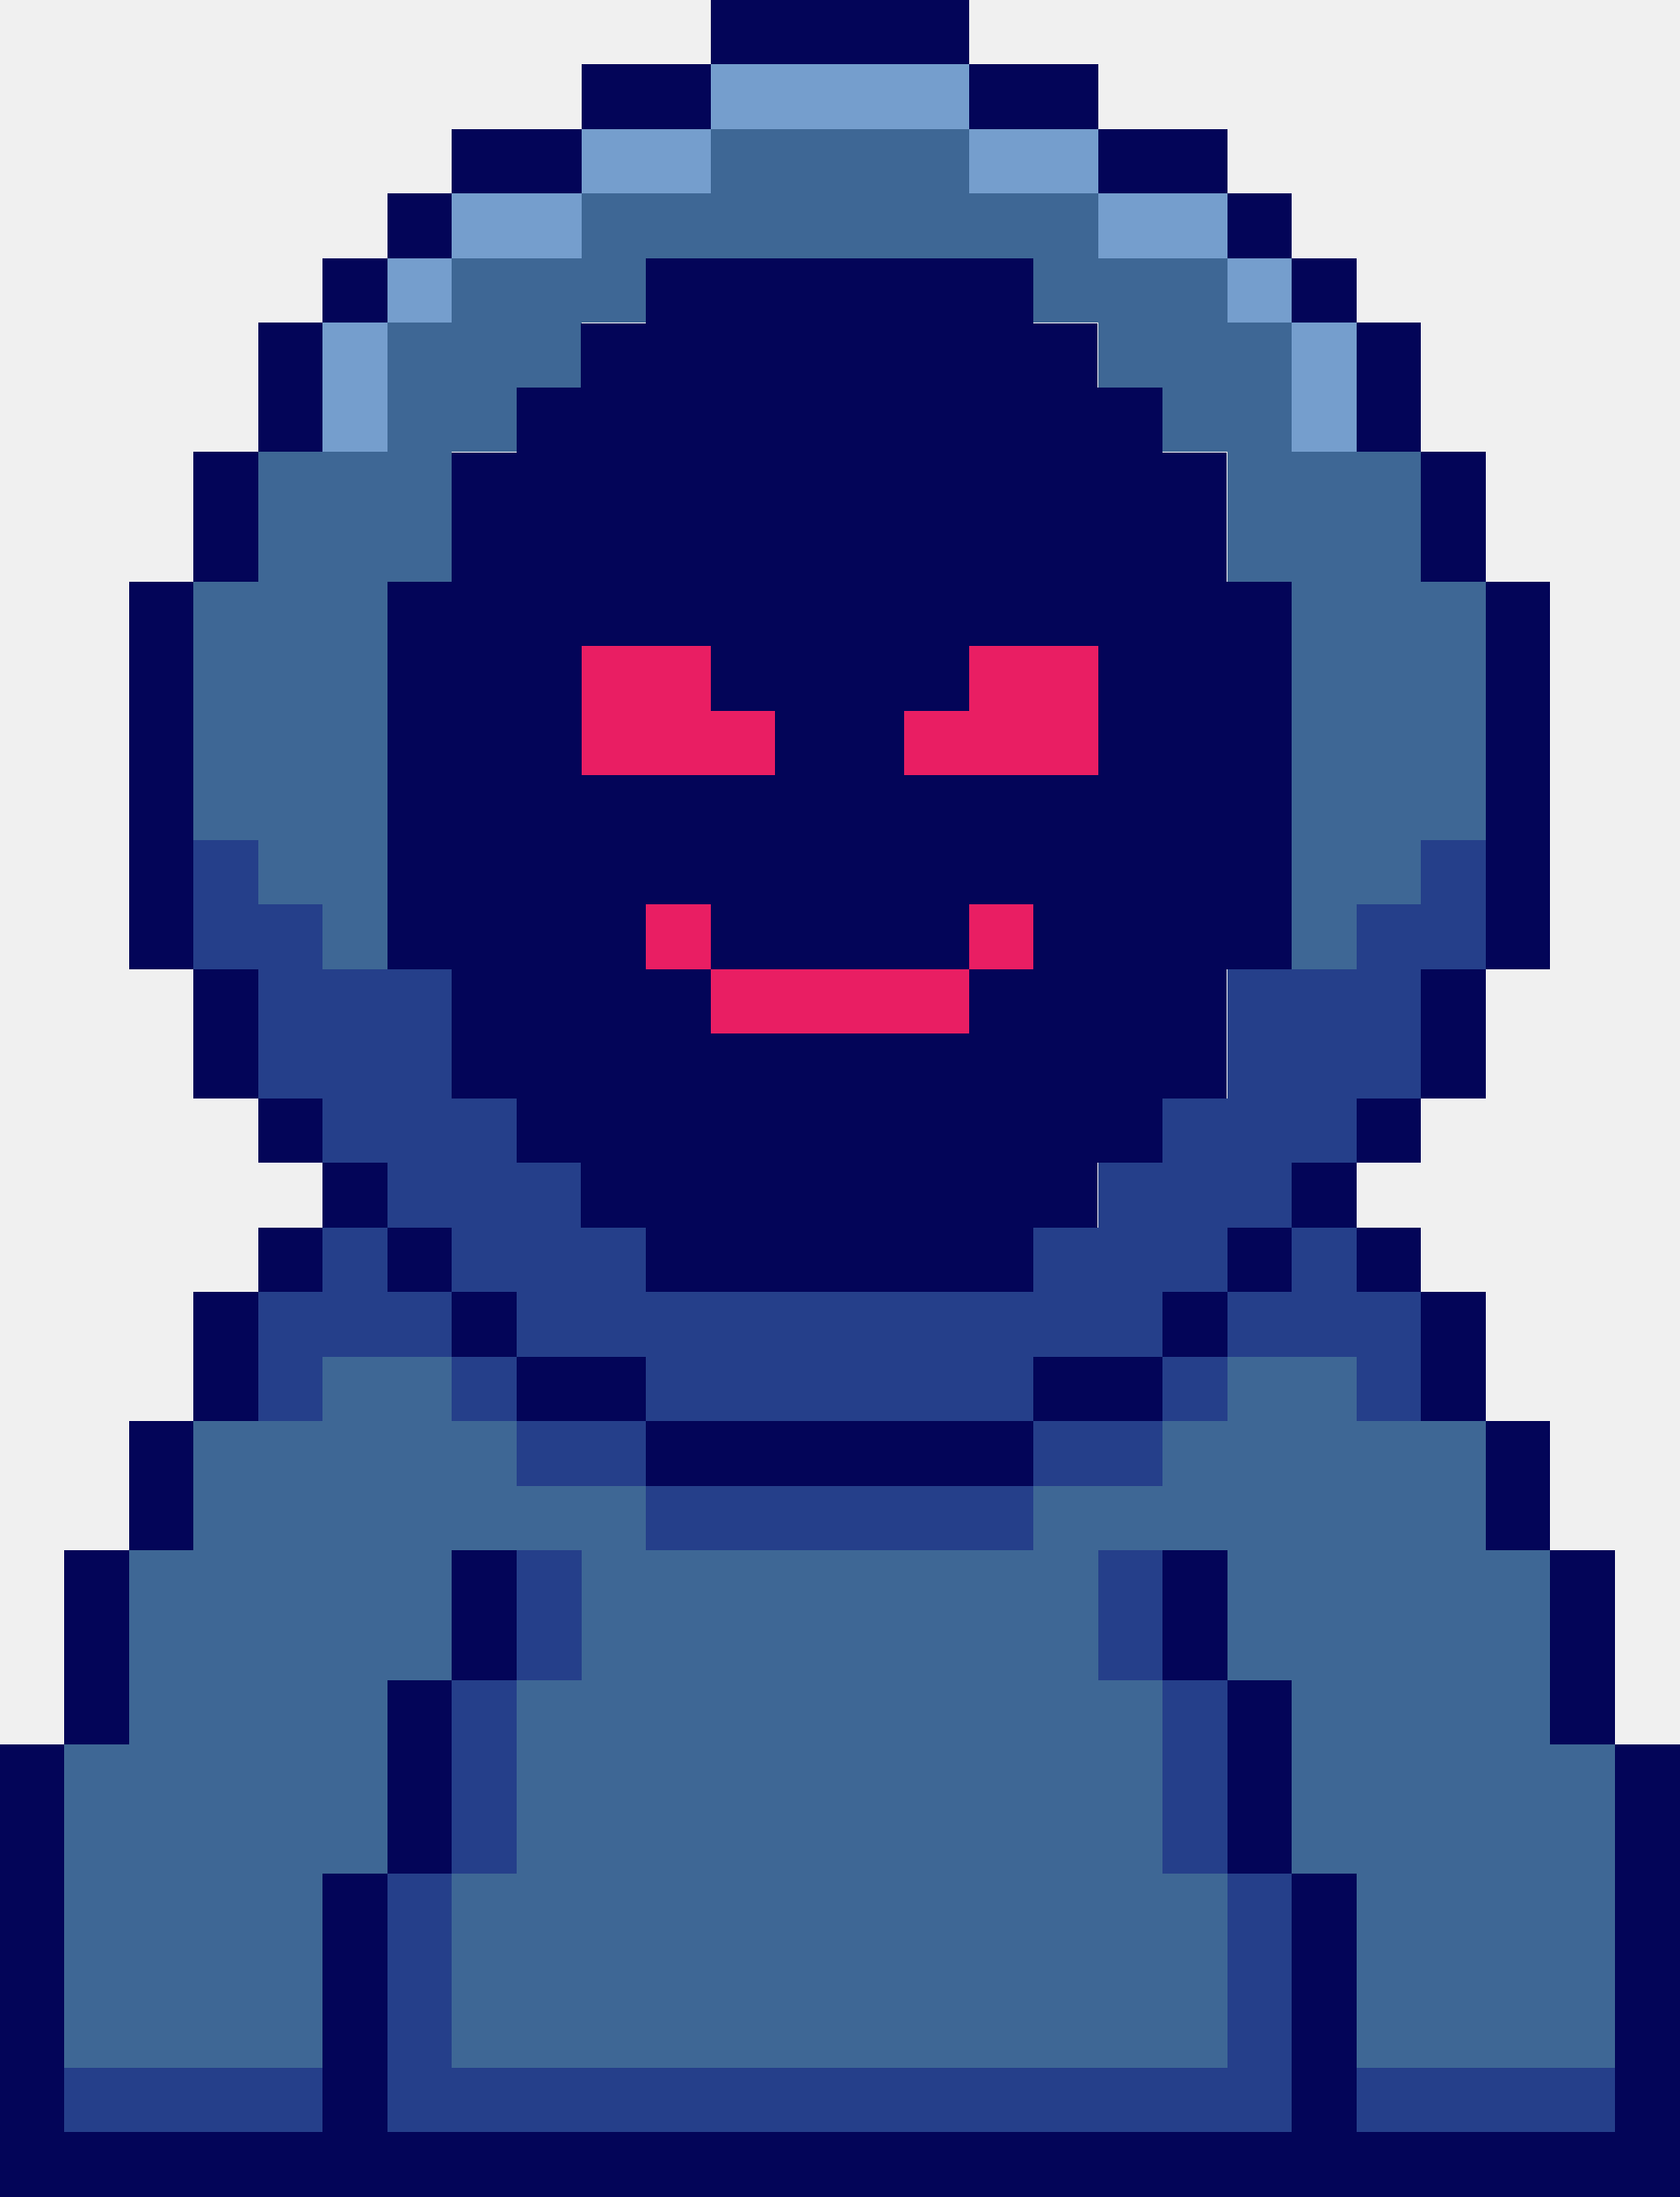
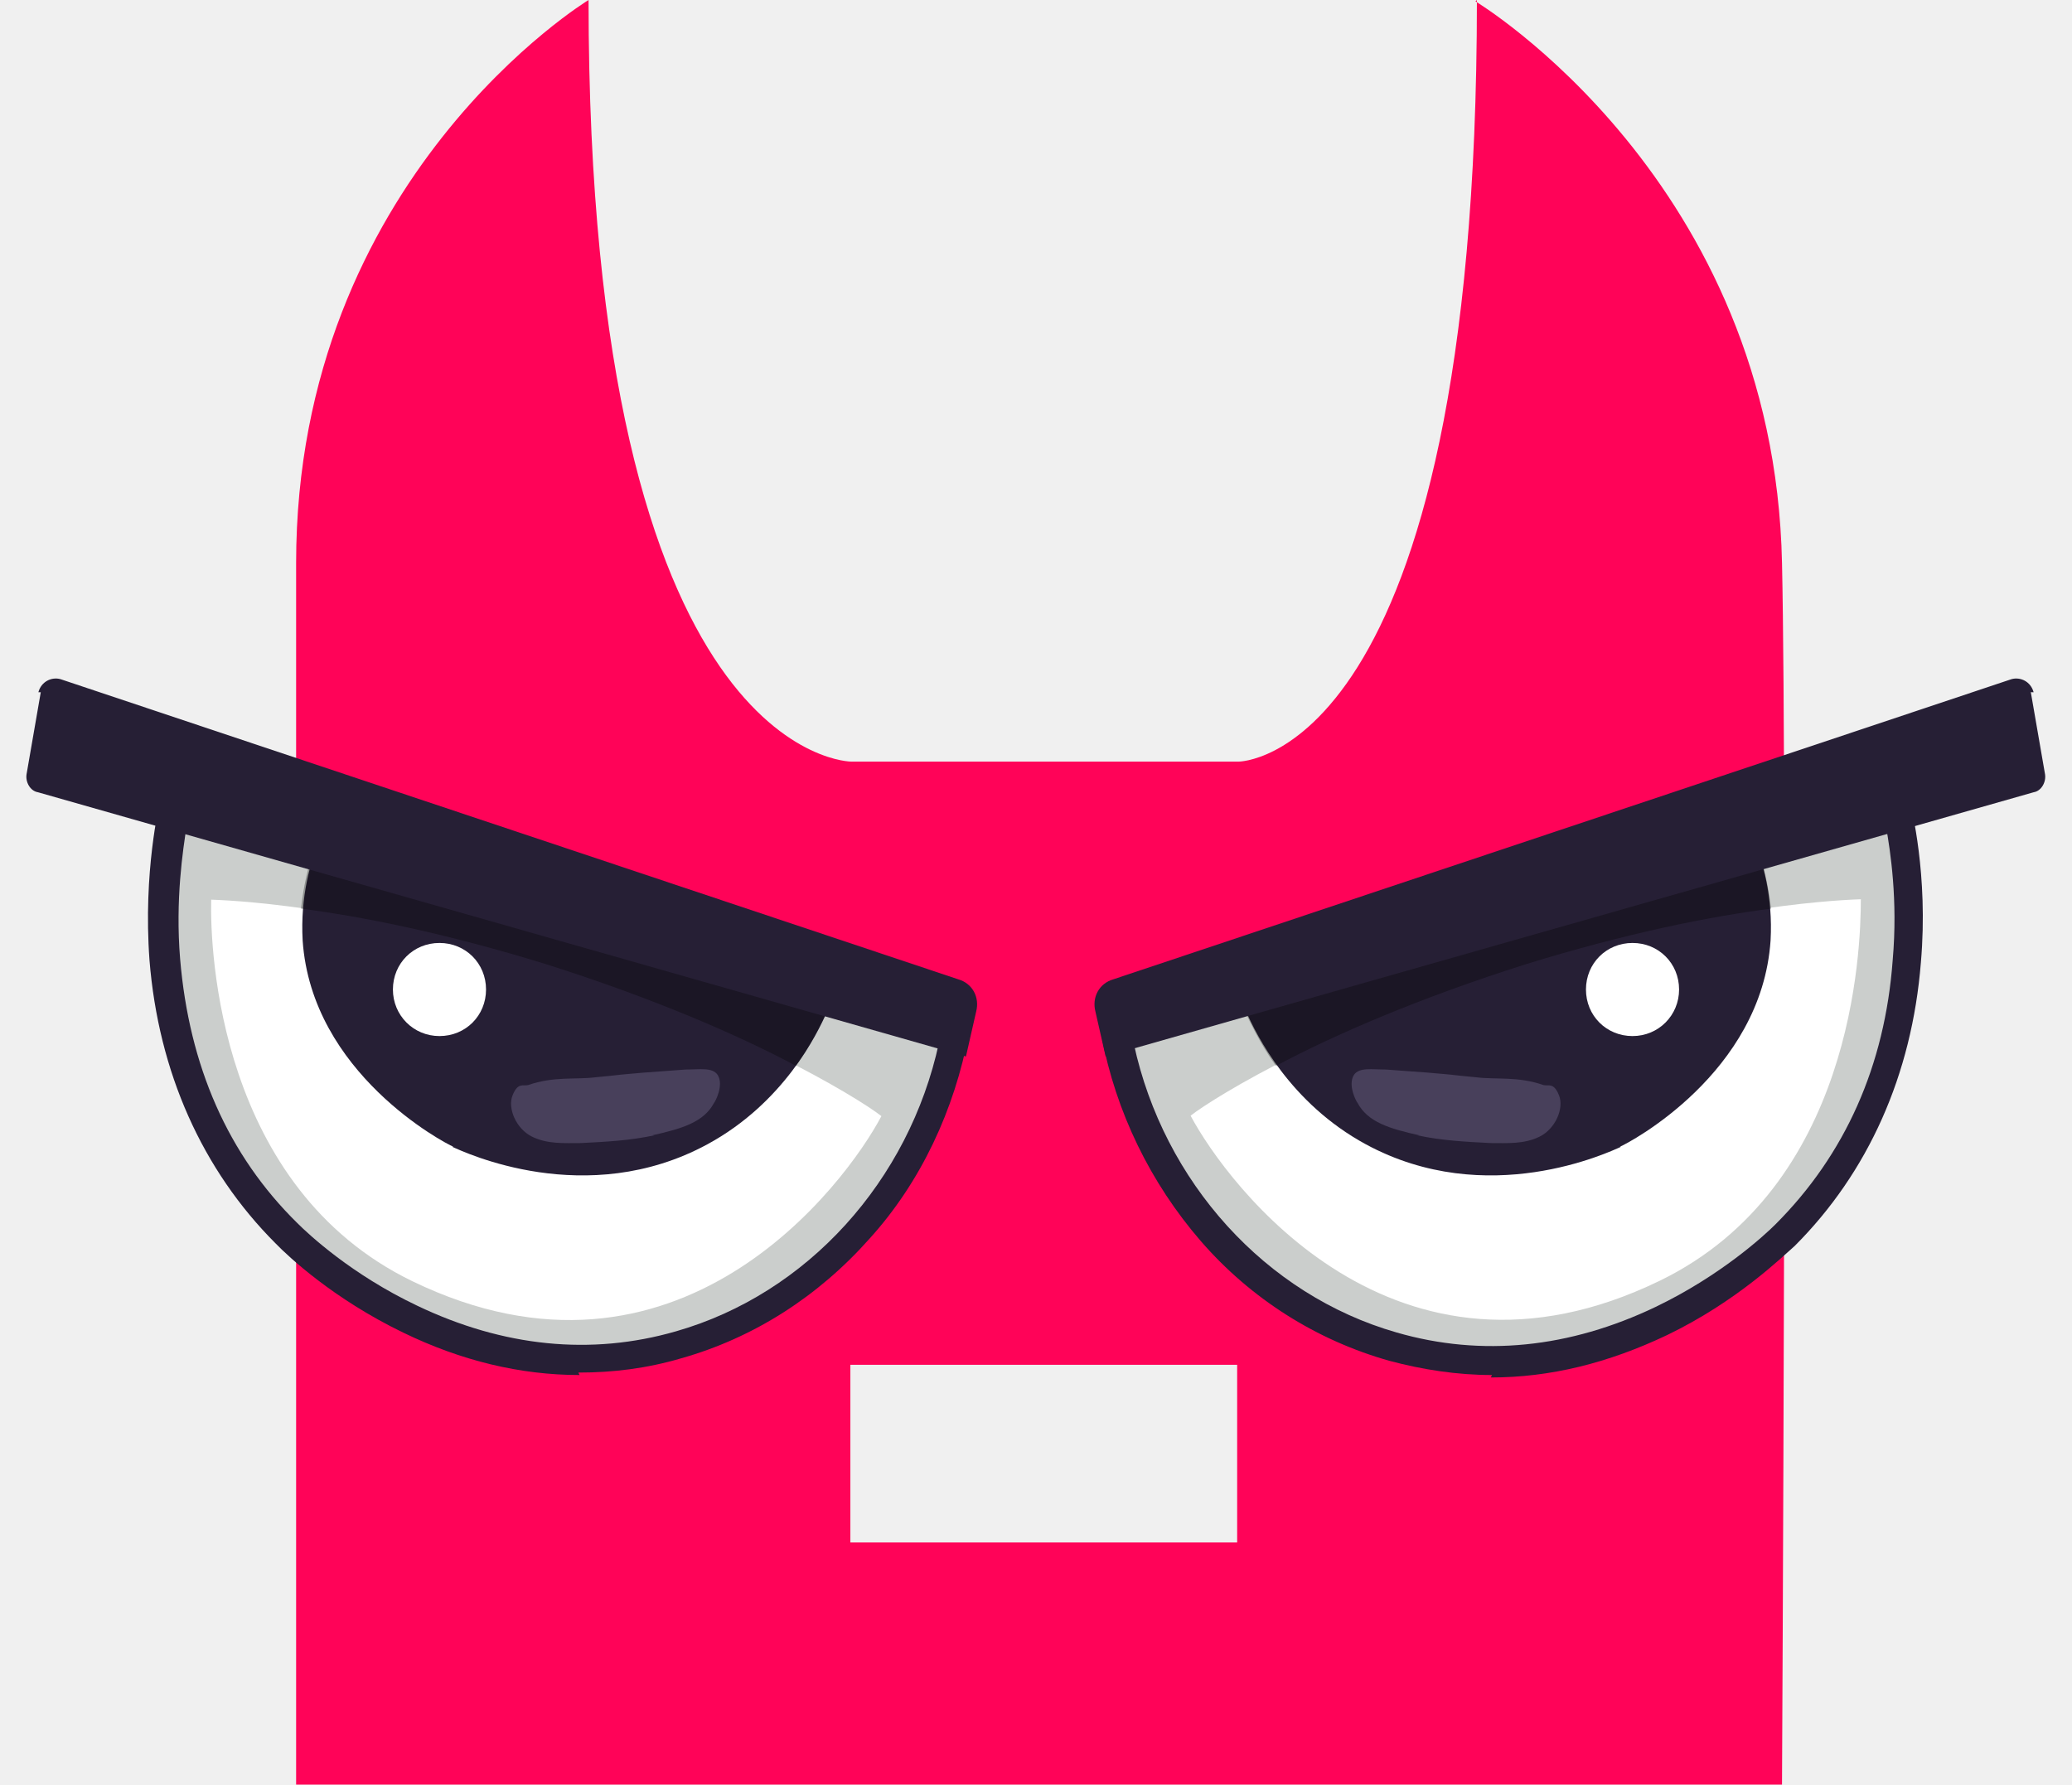
- <svg xmlns="http://www.w3.org/2000/svg" version="1.1" viewBox="0 0 382.4 500">
+ <svg xmlns="http://www.w3.org/2000/svg" version="1.1" viewBox="0 0 507.3 437">
  <defs>
    <style>
      .st0 {
-         fill: #e91e63;
+         mix-blend-mode: multiply;
+         opacity: .3;
      }

      .st1 {
-         fill: #253f8a;
+         fill: #261f35;
      }

      .st2 {
-         fill: #3e6795;
+         fill: #cbcecc;
      }

      .st3 {
-         fill: #759ecd;
+         fill: #48405b;
      }

      .st4 {
-         fill: #030558;
+         isolation: isolate;
+       }
+ 
+       .st5 {
+         fill: #fff;
+       }
+ 
+       .st6 {
+         fill: #ff0358;
      }
    </style>
  </defs>
-   <g id="Design" shape-rendering="crispEdges">
-     <g>
+   <g class="st4">
+     <g id="Layer_1">
      <g>
-         <polygon class="st3" points="205.9 14.7 191.2 14.7 176.5 14.7 161.8 14.7 161.8 29.4 176.5 29.4 191.2 29.4 205.9 29.4 220.6 29.4 220.6 14.7 205.9 14.7" />
-         <polygon class="st3" points="132.4 29.4 132.4 44.1 147.1 44.1 161.8 44.1 161.8 29.4 147.1 29.4 132.4 29.4" />
-         <polygon class="st3" points="235.3 29.4 220.6 29.4 220.6 44.1 235.3 44.1 250 44.1 250 29.4 235.3 29.4" />
-         <polygon class="st3" points="102.9 44.1 102.9 58.8 117.6 58.8 132.4 58.8 132.4 44.1 117.6 44.1 102.9 44.1" />
-         <polygon class="st3" points="264.7 44.1 250 44.1 250 58.8 264.7 58.8 279.4 58.8 279.4 44.1 264.7 44.1" />
-         <rect class="st3" x="88.2" y="58.8" width="14.7" height="14.7" />
-         <rect class="st3" x="279.4" y="58.8" width="14.7" height="14.7" />
-         <polygon class="st3" points="73.5 88.2 73.5 102.9 88.2 102.9 88.2 88.2 88.2 73.5 73.5 73.5 73.5 88.2" />
-         <polygon class="st3" points="294.1 73.5 294.1 88.2 294.1 102.9 308.8 102.9 308.8 88.2 308.8 73.5 294.1 73.5" />
-       </g>
-       <g>
-         <polygon class="st0" points="235.3 147.1 220.6 147.1 220.6 161.8 205.9 161.8 205.9 176.5 220.6 176.5 235.3 176.5 250 176.5 250 161.8 250 147.1 235.3 147.1" />
-         <polygon class="st0" points="161.8 176.5 176.5 176.5 176.5 161.8 161.8 161.8 161.8 147.1 147.1 147.1 132.4 147.1 132.4 161.8 132.4 176.5 147.1 176.5 161.8 176.5" />
-         <rect class="st0" x="147.1" y="205.9" width="14.7" height="14.7" />
-         <rect class="st0" x="220.6" y="205.9" width="14.7" height="14.7" />
-         <polygon class="st0" points="191.2 220.6 176.5 220.6 161.8 220.6 161.8 235.3 176.5 235.3 191.2 235.3 205.9 235.3 220.6 235.3 220.6 220.6 205.9 220.6 191.2 220.6" />
-       </g>
-       <g>
-         <polygon class="st2" points="58.8 205.9 73.5 205.9 73.5 220.6 88.2 220.6 88.2 205.9 88.2 191.2 88.2 176.5 88.2 161.8 88.2 147.1 88.2 132.4 102.9 132.4 102.9 117.6 102.9 102.9 117.6 102.9 117.6 88.2 132.4 88.2 132.4 73.5 147.1 73.5 147.1 58.8 161.8 58.8 176.5 58.8 191.2 58.8 205.9 58.8 220.6 58.8 235.3 58.8 235.3 73.5 250 73.5 250 88.2 264.7 88.2 264.7 102.9 279.4 102.9 279.4 117.6 279.4 132.4 294.1 132.4 294.1 147.1 294.1 161.8 294.1 176.5 294.1 191.2 294.1 205.9 294.1 220.6 308.8 220.6 308.8 205.9 323.5 205.9 323.5 191.2 338.2 191.2 338.2 176.5 338.2 161.8 338.2 147.1 338.2 132.4 323.5 132.4 323.5 117.6 323.5 102.9 308.8 102.9 294.1 102.9 294.1 88.2 294.1 73.5 279.4 73.5 279.4 58.8 264.7 58.8 250 58.8 250 44.1 235.3 44.1 220.6 44.1 220.6 29.4 205.9 29.4 191.2 29.4 176.5 29.4 161.8 29.4 161.8 44.1 147.1 44.1 132.4 44.1 132.4 58.8 117.6 58.8 102.9 58.8 102.9 73.5 88.2 73.5 88.2 88.2 88.2 102.9 73.5 102.9 58.8 102.9 58.8 117.6 58.8 132.4 44.1 132.4 44.1 147.1 44.1 161.8 44.1 176.5 44.1 191.2 58.8 191.2 58.8 205.9" />
-         <polygon class="st2" points="352.9 397.1 352.9 382.4 352.9 367.6 352.9 352.9 338.2 352.9 338.2 338.2 338.2 323.5 323.5 323.5 308.8 323.5 308.8 308.8 294.1 308.8 279.4 308.8 279.4 323.5 264.7 323.5 264.7 338.2 250 338.2 235.3 338.2 235.3 352.9 220.6 352.9 205.9 352.9 191.2 352.9 176.5 352.9 161.8 352.9 147.1 352.9 147.1 338.2 132.4 338.2 117.6 338.2 117.6 323.5 102.9 323.5 102.9 308.8 88.2 308.8 73.5 308.8 73.5 323.5 58.8 323.5 44.1 323.5 44.1 338.2 44.1 352.9 29.4 352.9 29.4 367.6 29.4 382.4 29.4 397.1 14.7 397.1 14.7 411.8 14.7 426.5 14.7 441.2 14.7 455.9 14.7 470.6 29.4 470.6 44.1 470.6 58.8 470.6 73.5 470.6 73.5 455.9 73.5 441.2 73.5 426.5 88.2 426.5 88.2 411.8 88.2 397.1 88.2 382.4 102.9 382.4 102.9 367.6 102.9 352.9 117.6 352.9 132.4 352.9 132.4 367.6 132.4 382.4 117.6 382.4 117.6 397.1 117.6 411.8 117.6 426.5 102.9 426.5 102.9 441.2 102.9 455.9 102.9 470.6 117.6 470.6 132.4 470.6 147.1 470.6 161.8 470.6 176.5 470.6 191.2 470.6 205.9 470.6 220.6 470.6 235.3 470.6 250 470.6 264.7 470.6 279.4 470.6 279.4 455.9 279.4 441.2 279.4 426.5 264.7 426.5 264.7 411.8 264.7 397.1 264.7 382.4 250 382.4 250 367.6 250 352.9 264.7 352.9 279.4 352.9 279.4 367.6 279.4 382.4 294.1 382.4 294.1 397.1 294.1 411.8 294.1 426.5 308.8 426.5 308.8 441.2 308.8 455.9 308.8 470.6 323.5 470.6 338.2 470.6 352.9 470.6 367.6 470.6 367.6 455.9 367.6 441.2 367.6 426.5 367.6 411.8 367.6 397.1 352.9 397.1" />
-       </g>
-       <g>
-         <polygon class="st1" points="102.9 294.1 117.6 294.1 117.6 308.8 132.4 308.8 147.1 308.8 147.1 323.5 161.8 323.5 176.5 323.5 191.2 323.5 205.9 323.5 220.6 323.5 235.3 323.5 235.3 308.8 250 308.8 264.7 308.8 264.7 294.1 279.4 294.1 279.4 279.4 294.1 279.4 294.1 264.7 308.8 264.7 308.8 250 323.5 250 323.5 235.3 323.5 220.6 338.2 220.6 338.2 205.9 338.2 191.2 323.5 191.2 323.5 205.9 308.8 205.9 308.8 220.6 294.1 220.6 279.4 220.6 279.4 235.3 279.4 250 264.7 250 264.7 264.7 250 264.7 250 279.4 235.3 279.4 235.3 294.1 220.6 294.1 205.9 294.1 191.2 294.1 176.5 294.1 161.8 294.1 147.1 294.1 147.1 279.4 132.4 279.4 132.4 264.7 117.6 264.7 117.6 250 102.9 250 102.9 235.3 102.9 220.6 88.2 220.6 73.5 220.6 73.5 205.9 58.8 205.9 58.8 191.2 44.1 191.2 44.1 205.9 44.1 220.6 58.8 220.6 58.8 235.3 58.8 250 73.5 250 73.5 264.7 88.2 264.7 88.2 279.4 102.9 279.4 102.9 294.1" />
-         <polygon class="st1" points="88.2 294.1 88.2 279.4 73.5 279.4 73.5 294.1 58.8 294.1 58.8 308.8 58.8 323.5 73.5 323.5 73.5 308.8 88.2 308.8 102.9 308.8 102.9 294.1 88.2 294.1" />
-         <rect class="st1" x="102.9" y="308.8" width="14.7" height="14.7" />
-         <rect class="st1" x="264.7" y="308.8" width="14.7" height="14.7" />
-         <polygon class="st1" points="308.8 323.5 323.5 323.5 323.5 308.8 323.5 294.1 308.8 294.1 308.8 279.4 294.1 279.4 294.1 294.1 279.4 294.1 279.4 308.8 294.1 308.8 308.8 308.8 308.8 323.5" />
-         <polygon class="st1" points="132.4 323.5 117.6 323.5 117.6 338.2 132.4 338.2 147.1 338.2 147.1 323.5 132.4 323.5" />
-         <polygon class="st1" points="235.3 323.5 235.3 338.2 250 338.2 264.7 338.2 264.7 323.5 250 323.5 235.3 323.5" />
-         <polygon class="st1" points="205.9 338.2 191.2 338.2 176.5 338.2 161.8 338.2 147.1 338.2 147.1 352.9 161.8 352.9 176.5 352.9 191.2 352.9 205.9 352.9 220.6 352.9 235.3 352.9 235.3 338.2 220.6 338.2 205.9 338.2" />
-         <polygon class="st1" points="264.7 352.9 250 352.9 250 367.6 250 382.4 264.7 382.4 264.7 367.6 264.7 352.9" />
-         <polygon class="st1" points="132.4 367.6 132.4 352.9 117.6 352.9 117.6 367.6 117.6 382.4 132.4 382.4 132.4 367.6" />
-         <polygon class="st1" points="279.4 397.1 279.4 382.4 264.7 382.4 264.7 397.1 264.7 411.8 264.7 426.5 279.4 426.5 279.4 411.8 279.4 397.1" />
-         <polygon class="st1" points="117.6 411.8 117.6 397.1 117.6 382.4 102.9 382.4 102.9 397.1 102.9 411.8 102.9 426.5 117.6 426.5 117.6 411.8" />
-         <polygon class="st1" points="279.4 441.2 279.4 455.9 279.4 470.6 264.7 470.6 250 470.6 235.3 470.6 220.6 470.6 205.9 470.6 191.2 470.6 176.5 470.6 161.8 470.6 147.1 470.6 132.4 470.6 117.6 470.6 102.9 470.6 102.9 455.9 102.9 441.2 102.9 426.5 88.2 426.5 88.2 441.2 88.2 455.9 88.2 470.6 88.2 485.3 102.9 485.3 117.6 485.3 132.4 485.3 147.1 485.3 161.8 485.3 176.5 485.3 191.2 485.3 205.9 485.3 220.6 485.3 235.3 485.3 250 485.3 264.7 485.3 279.4 485.3 294.1 485.3 294.1 470.6 294.1 455.9 294.1 441.2 294.1 426.5 279.4 426.5 279.4 441.2" />
-         <polygon class="st1" points="44.1 470.6 29.4 470.6 14.7 470.6 14.7 485.3 29.4 485.3 44.1 485.3 58.8 485.3 73.5 485.3 73.5 470.6 58.8 470.6 44.1 470.6" />
-         <polygon class="st1" points="352.9 470.6 338.2 470.6 323.5 470.6 308.8 470.6 308.8 485.3 323.5 485.3 338.2 485.3 352.9 485.3 367.6 485.3 367.6 470.6 352.9 470.6" />
-       </g>
-       <g>
-         <polygon class="st4" points="191.2 14.7 205.9 14.7 220.6 14.7 220.6 0 205.9 0 191.2 0 176.5 0 161.8 0 161.8 14.7 176.5 14.7 191.2 14.7" />
-         <polygon class="st4" points="161.8 29.4 161.8 14.7 147.1 14.7 132.4 14.7 132.4 29.4 147.1 29.4 161.8 29.4" />
-         <polygon class="st4" points="235.3 29.4 250 29.4 250 14.7 235.3 14.7 220.6 14.7 220.6 29.4 235.3 29.4" />
-         <polygon class="st4" points="132.4 44.1 132.4 29.4 117.6 29.4 102.9 29.4 102.9 44.1 117.6 44.1 132.4 44.1" />
-         <polygon class="st4" points="264.7 44.1 279.4 44.1 279.4 29.4 264.7 29.4 250 29.4 250 44.1 264.7 44.1" />
-         <rect class="st4" x="88.2" y="44.1" width="14.7" height="14.7" />
-         <rect class="st4" x="279.4" y="44.1" width="14.7" height="14.7" />
-         <rect class="st4" x="73.5" y="58.8" width="14.7" height="14.7" />
-         <rect class="st4" x="294.1" y="58.8" width="14.7" height="14.7" />
-         <polygon class="st4" points="73.5 88.2 73.5 73.5 58.8 73.5 58.8 88.2 58.8 102.9 73.5 102.9 73.5 88.2" />
-         <polygon class="st4" points="308.8 102.9 323.5 102.9 323.5 88.2 323.5 73.5 308.8 73.5 308.8 88.2 308.8 102.9" />
-         <polygon class="st4" points="58.8 117.6 58.8 102.9 44.1 102.9 44.1 117.6 44.1 132.4 58.8 132.4 58.8 117.6" />
-         <polygon class="st4" points="323.5 132.4 338.2 132.4 338.2 117.6 338.2 102.9 323.5 102.9 323.5 117.6 323.5 132.4" />
-         <polygon class="st4" points="338.2 161.8 338.2 176.5 338.2 191.2 338.2 205.9 338.2 220.6 352.9 220.6 352.9 205.9 352.9 191.2 352.9 176.5 352.9 161.8 352.9 147.1 352.9 132.4 338.2 132.4 338.2 147.1 338.2 161.8" />
-         <polygon class="st4" points="44.1 191.2 44.1 176.5 44.1 161.8 44.1 147.1 44.1 132.4 29.4 132.4 29.4 147.1 29.4 161.8 29.4 176.5 29.4 191.2 29.4 205.9 29.4 220.6 44.1 220.6 44.1 205.9 44.1 191.2" />
-         <polygon class="st4" points="58.8 220.6 44.1 220.6 44.1 235.3 44.1 250 58.8 250 58.8 235.3 58.8 220.6" />
-         <path class="st4" d="M102.9,235.3v14.7h14.7v14.7h14.7v14.7h14.7v14.7h88.2v-14.7h14.7v-14.7h14.7v-14.7h14.7v-29.4h14.7v-88.2h-14.7v-29.4h-14.7v-14.7h-14.7v-14.7h-14.7v-14.7h-88.2v14.7h-14.7v14.7h-14.7v14.7h-14.7v29.4h-14.7v88.2h14.7v14.7ZM250,161.8v14.7h-44.1v-14.7h14.7v-14.7h29.4v14.7ZM147.1,205.9h14.7v14.7h58.8v-14.7h14.7v14.7h-14.7v14.7h-58.8v-14.7h-14.7v-14.7ZM147.1,147.1h14.7v14.7h14.7v14.7h-44.1v-29.4h14.7Z" />
-         <polygon class="st4" points="323.5 235.3 323.5 250 338.2 250 338.2 235.3 338.2 220.6 323.5 220.6 323.5 235.3" />
-         <rect class="st4" x="58.8" y="250" width="14.7" height="14.7" />
-         <rect class="st4" x="308.8" y="250" width="14.7" height="14.7" />
-         <rect class="st4" x="73.5" y="264.7" width="14.7" height="14.7" />
-         <rect class="st4" x="294.1" y="264.7" width="14.7" height="14.7" />
-         <rect class="st4" x="58.8" y="279.4" width="14.7" height="14.7" />
-         <rect class="st4" x="88.2" y="279.4" width="14.7" height="14.7" />
-         <rect class="st4" x="279.4" y="279.4" width="14.7" height="14.7" />
-         <rect class="st4" x="308.8" y="279.4" width="14.7" height="14.7" />
-         <rect class="st4" x="102.9" y="294.1" width="14.7" height="14.7" />
-         <rect class="st4" x="264.7" y="294.1" width="14.7" height="14.7" />
-         <polygon class="st4" points="58.8 308.8 58.8 294.1 44.1 294.1 44.1 308.8 44.1 323.5 58.8 323.5 58.8 308.8" />
-         <polygon class="st4" points="132.4 308.8 117.6 308.8 117.6 323.5 132.4 323.5 147.1 323.5 147.1 308.8 132.4 308.8" />
-         <polygon class="st4" points="235.3 308.8 235.3 323.5 250 323.5 264.7 323.5 264.7 308.8 250 308.8 235.3 308.8" />
-         <polygon class="st4" points="323.5 323.5 338.2 323.5 338.2 308.8 338.2 294.1 323.5 294.1 323.5 308.8 323.5 323.5" />
-         <polygon class="st4" points="205.9 323.5 191.2 323.5 176.5 323.5 161.8 323.5 147.1 323.5 147.1 338.2 161.8 338.2 176.5 338.2 191.2 338.2 205.9 338.2 220.6 338.2 235.3 338.2 235.3 323.5 220.6 323.5 205.9 323.5" />
-         <polygon class="st4" points="44.1 338.2 44.1 323.5 29.4 323.5 29.4 338.2 29.4 352.9 44.1 352.9 44.1 338.2" />
-         <polygon class="st4" points="338.2 352.9 352.9 352.9 352.9 338.2 352.9 323.5 338.2 323.5 338.2 338.2 338.2 352.9" />
-         <polygon class="st4" points="279.4 352.9 264.7 352.9 264.7 367.6 264.7 382.4 279.4 382.4 279.4 367.6 279.4 352.9" />
-         <polygon class="st4" points="117.6 367.6 117.6 352.9 102.9 352.9 102.9 367.6 102.9 382.4 117.6 382.4 117.6 367.6" />
-         <polygon class="st4" points="352.9 382.4 352.9 397.1 367.6 397.1 367.6 382.4 367.6 367.6 367.6 352.9 352.9 352.9 352.9 367.6 352.9 382.4" />
-         <polygon class="st4" points="29.4 382.4 29.4 367.6 29.4 352.9 14.7 352.9 14.7 367.6 14.7 382.4 14.7 397.1 29.4 397.1 29.4 382.4" />
-         <polygon class="st4" points="294.1 397.1 294.1 382.4 279.4 382.4 279.4 397.1 279.4 411.8 279.4 426.5 294.1 426.5 294.1 411.8 294.1 397.1" />
-         <polygon class="st4" points="367.6 397.1 367.6 411.8 367.6 426.5 367.6 441.2 367.6 455.9 367.6 470.6 367.6 485.3 352.9 485.3 338.2 485.3 323.5 485.3 308.8 485.3 308.8 470.6 308.8 455.9 308.8 441.2 308.8 426.5 294.1 426.5 294.1 441.2 294.1 455.9 294.1 470.6 294.1 485.3 279.4 485.3 264.7 485.3 250 485.3 235.3 485.3 220.6 485.3 205.9 485.3 191.2 485.3 176.5 485.3 161.8 485.3 147.1 485.3 132.4 485.3 117.6 485.3 102.9 485.3 88.2 485.3 88.2 470.6 88.2 455.9 88.2 441.2 88.2 426.5 73.5 426.5 73.5 441.2 73.5 455.9 73.5 470.6 73.5 485.3 58.8 485.3 44.1 485.3 29.4 485.3 14.7 485.3 14.7 470.6 14.7 455.9 14.7 441.2 14.7 426.5 14.7 411.8 14.7 397.1 0 397.1 0 411.8 0 426.5 0 441.2 0 455.9 0 470.6 0 485.3 0 500 14.7 500 29.4 500 44.1 500 58.8 500 73.5 500 88.2 500 102.9 500 117.6 500 132.4 500 147.1 500 161.8 500 176.5 500 191.2 500 205.9 500 220.6 500 235.3 500 250 500 264.7 500 279.4 500 294.1 500 308.8 500 323.5 500 338.2 500 352.9 500 367.6 500 382.4 500 382.4 485.3 382.4 470.6 382.4 455.9 382.4 441.2 382.4 426.5 382.4 411.8 382.4 397.1 367.6 397.1" />
-         <polygon class="st4" points="102.9 411.8 102.9 397.1 102.9 382.4 88.2 382.4 88.2 397.1 88.2 411.8 88.2 426.5 102.9 426.5 102.9 411.8" />
+         <path class="st6" d="M361.2.3s73.2,43.9,75.1,137.6c1.3,57.7,0,299.1,0,299.1H72.5V137.9C72.5,43.5,144.1,0,144.1,0c0,186.8,64.4,186.5,64.4,186.5h94.7s58.4.3,58.4-186.5h0l-.3.3ZM208.2,377.7h94.7v-43.5h-94.7v43.5Z" />
+         <g>
+           <g>
+             <path class="st5" d="M273.2,252.8c6.6,36.9,32.8,66.9,67.8,76.7,52.1,14.8,91.8-23.4,96.2-27.5,42.6-42,28.1-101.9,27.5-104.8-63.7,18.3-127.5,36.9-191.2,55.2l-.3.3Z" />
+             <path class="st5" d="M70.3,302c4.1,4.1,44.2,42.6,96.2,27.5,34.7-10.1,60.9-39.8,67.8-76.7-63.7-18.3-127.5-36.9-191.2-55.2-.6,2.8-15.1,62.5,27.5,104.8l-.3-.3Z" />
+           </g>
+           <path class="st2" d="M274.5,257.8c0,.6,0,.9.3,1.6,0,.6.3,1.6.6,2.2v.9c0,.9.6,1.6.6,2.5v.6c0,.9.6,1.9.9,2.8v.3c.3.9.6,1.9.9,2.8.3,1.3.9,2.2,1.3,3.2.3.9.9,1.9,1.3,2.8,11.7,24.9,33.1,43.9,59.6,51.7,52.1,14.8,91.8-23.4,96.2-27.5,28.4-28.1,31.2-63.7,30-85.5-.6-8.5-1.6-14.8-2.2-17.7v-1.6c-64.1,18.3-127.8,36.9-191.5,55.2,0,1.3.3,2.2.6,3.5,0,.6,0,.9.3,1.6h0l.9.3ZM373.2,236c42.9-13.3,73.2-15.5,82.4-15.8,0,12.6-1.9,70.4-49.2,93.4-65,31.6-106-23.7-114.9-40.4,6-4.7,36-23,81.7-37.2Z" />
+           <path class="st1" d="M365.3,336.7c-8.5,0-17-1.3-25.2-3.5-17.7-5-33.8-15.1-46.1-29.3-12.3-14.2-20.8-31.6-24.3-50.2l-.6-3.2,197.8-57.4.9,3.8c0,.6,4.4,17,2.5,38.8-2.2,27.5-12.9,51.4-30.9,69.4-3.2,2.8-14.2,13.6-31.2,21.8-14.5,6.9-28.7,10.4-43.2,10.4h0l.3-.6ZM277.6,255.6c7.3,33.8,32.2,61.5,64.4,70.7,20.8,6,42.3,3.8,63.4-6.3,15.8-7.6,26.5-17.4,29.3-20.2,17-17,26.8-38.8,28.7-64.7,1.3-14.8-.6-26.8-1.6-32.5l-184.3,53.3h0v-.3Z" />
+           <path class="st1" d="M396.6,280.8c2.2-.9,34.7-18,36.9-50.5.6-10.7-1.9-19.6-4.4-25.2-5,0-12.3.3-21.1,1.6-29.3,3.8-52.4,13.6-82.7,26.8-5.7,2.5-13.3,6-22.1,10.1.6,1.3,1.3,2.8,1.9,4.1,2.5,5.7,10.7,22.4,29.3,32.5,29.7,16.1,59.6,1.9,62.5.6h-.3Z" />
+           <path class="st5" d="M411.1,242.3c0,6.3-5,11.4-11.4,11.4s-11.4-5-11.4-11.4,5-11.4,11.4-11.4,11.4,5,11.4,11.4Z" />
+           <path class="st3" d="M347,278c6,1.3,12,1.6,18,1.9,4.1,0,8.2.3,12-1.6s6-6.9,4.7-10.1-2.5-2.2-3.8-2.5c-6.3-2.2-11.7-1.3-16.4-1.9-6.9-.6-3.5-.6-22.1-1.9-3.5,0-6.6-.6-7.9,1.3-1.6,2.5.6,6.6.9,6.9,2.5,4.7,7.9,6.3,15.1,7.9h-.6Z" />
+           <g class="st0">
+             <path d="M304.8,247.7c1.3,2.5,3.5,7.6,7.6,13.3,14.2-7.6,35.3-16.7,61.2-24.9,24.6-7.6,45.1-11.7,60-13.6-.6-5.7-1.9-10.7-3.2-14.8-42.3,12.3-84.6,24.6-126.8,36.6.6,1.3.9,2.5,1.6,3.5h-.3Z" />
+           </g>
+           <path class="st1" d="M497.2,169.4l3.5,20.2c.3,1.9-.9,4.1-2.8,4.4l-227.2,64.7-2.5-11c-.9-3.5.9-6.9,4.4-7.9l219.9-73.5c2.2-.6,4.7.6,5.4,3.2h-.6Z" />
+           <path class="st2" d="M233.4,256.2c0-.9.6-2.2.6-3.5-63.7-18.3-127.5-36.9-191.2-55.2v1.6c-.9,2.8-2.2,9.2-2.5,17.7-1.3,21.8,1.6,57.4,30,85.5,4.1,4.1,44.2,42.6,96.2,27.5,26.5-7.6,48-26.8,59.6-51.7.6-.9.9-1.9,1.3-2.8.3-.9.9-1.9,1.3-2.8.3-.9.6-2.2,1.3-3.2,0,0,.6-2.2.9-3.2,0,0,.6-2.2.9-3.2,0-.3.6-2.5.9-3.2,0-.6,0-.9.3-1.6,0-.6,0-.9.3-1.6h0v-.3ZM215.8,273.3c-8.8,16.7-49.9,71.9-114.9,40.4-47.3-23-49.5-80.8-49.2-93.4,9.2.3,39.4,2.5,82.4,15.8,45.4,14.2,75.7,32.5,81.7,37.2Z" />
+           <path class="st1" d="M141.9,336.7c-14.5,0-29-3.5-43.2-10.4-17-8.2-28.1-18.6-31.2-21.8-18-18-28.7-42-30.9-69.4-1.6-21.8,2.5-38.2,2.5-38.8l.9-3.8,197.8,57.4-.6,3.2c-3.5,18.6-11.7,36.3-24.3,50.2-12.6,14.2-28.4,24.3-46.1,29.3-8.5,2.5-16.7,3.5-25.2,3.5h0l.3.6ZM45.7,202.3c-.9,5.7-2.8,18-1.6,32.5,2.2,26.2,11.7,48,28.7,64.7,2.8,2.8,13.3,12.6,29.3,20.2,21.1,10.1,42.6,12.3,63.4,6.3,32.2-9.2,57.1-36.9,64.4-70.7l-184.3-53.3h0v.3Z" />
+           <path class="st1" d="M111,280.8c-2.2-.9-34.7-18-36.9-50.5-.6-10.7,1.9-19.6,4.4-25.2,5,0,12.3.3,21.1,1.6,29.3,3.8,52.4,13.6,82.7,26.8,5.7,2.5,13.3,6,22.1,10.1-.6,1.3-1.3,2.8-1.9,4.1-2.5,5.7-10.7,22.4-29.3,32.5-29.7,16.1-59.6,1.9-62.5.6h.3Z" />
+           <path class="st5" d="M96.2,242.3c0,6.3,5,11.4,11.4,11.4s11.4-5,11.4-11.4-5-11.4-11.4-11.4-11.4,5-11.4,11.4Z" />
+           <path class="st3" d="M160.2,278c-6,1.3-12,1.6-18,1.9-4.1,0-8.2.3-12-1.6s-6-6.9-4.7-10.1,2.5-2.2,3.8-2.5c6.3-2.2,11.7-1.3,16.4-1.9,6.9-.6,3.5-.6,22.1-1.9,3.5,0,6.6-.6,7.9,1.3,1.6,2.5-.6,6.6-.9,6.9-2.5,4.7-7.9,6.3-15.1,7.9h.6Z" />
+           <g class="st0">
+             <path d="M202.5,247.7c-1.3,2.5-3.5,7.6-7.6,13.3-14.2-7.6-35.3-16.7-61.2-24.9-24.6-7.6-45.1-11.7-60-13.6.6-5.7,1.9-10.7,3.2-14.8,42.3,12.3,84.6,24.6,126.8,36.6-.6,1.3-.9,2.5-1.6,3.5h.3Z" />
+           </g>
+           <path class="st1" d="M10,169.4l-3.5,20.2c-.3,1.9.9,4.1,2.8,4.4l227.2,64.7,2.5-11c.9-3.5-.9-6.9-4.4-7.9L14.8,166.3c-2.2-.6-4.7.6-5.4,3.2h.6Z" />
+         </g>
      </g>
    </g>
  </g>
</svg>
